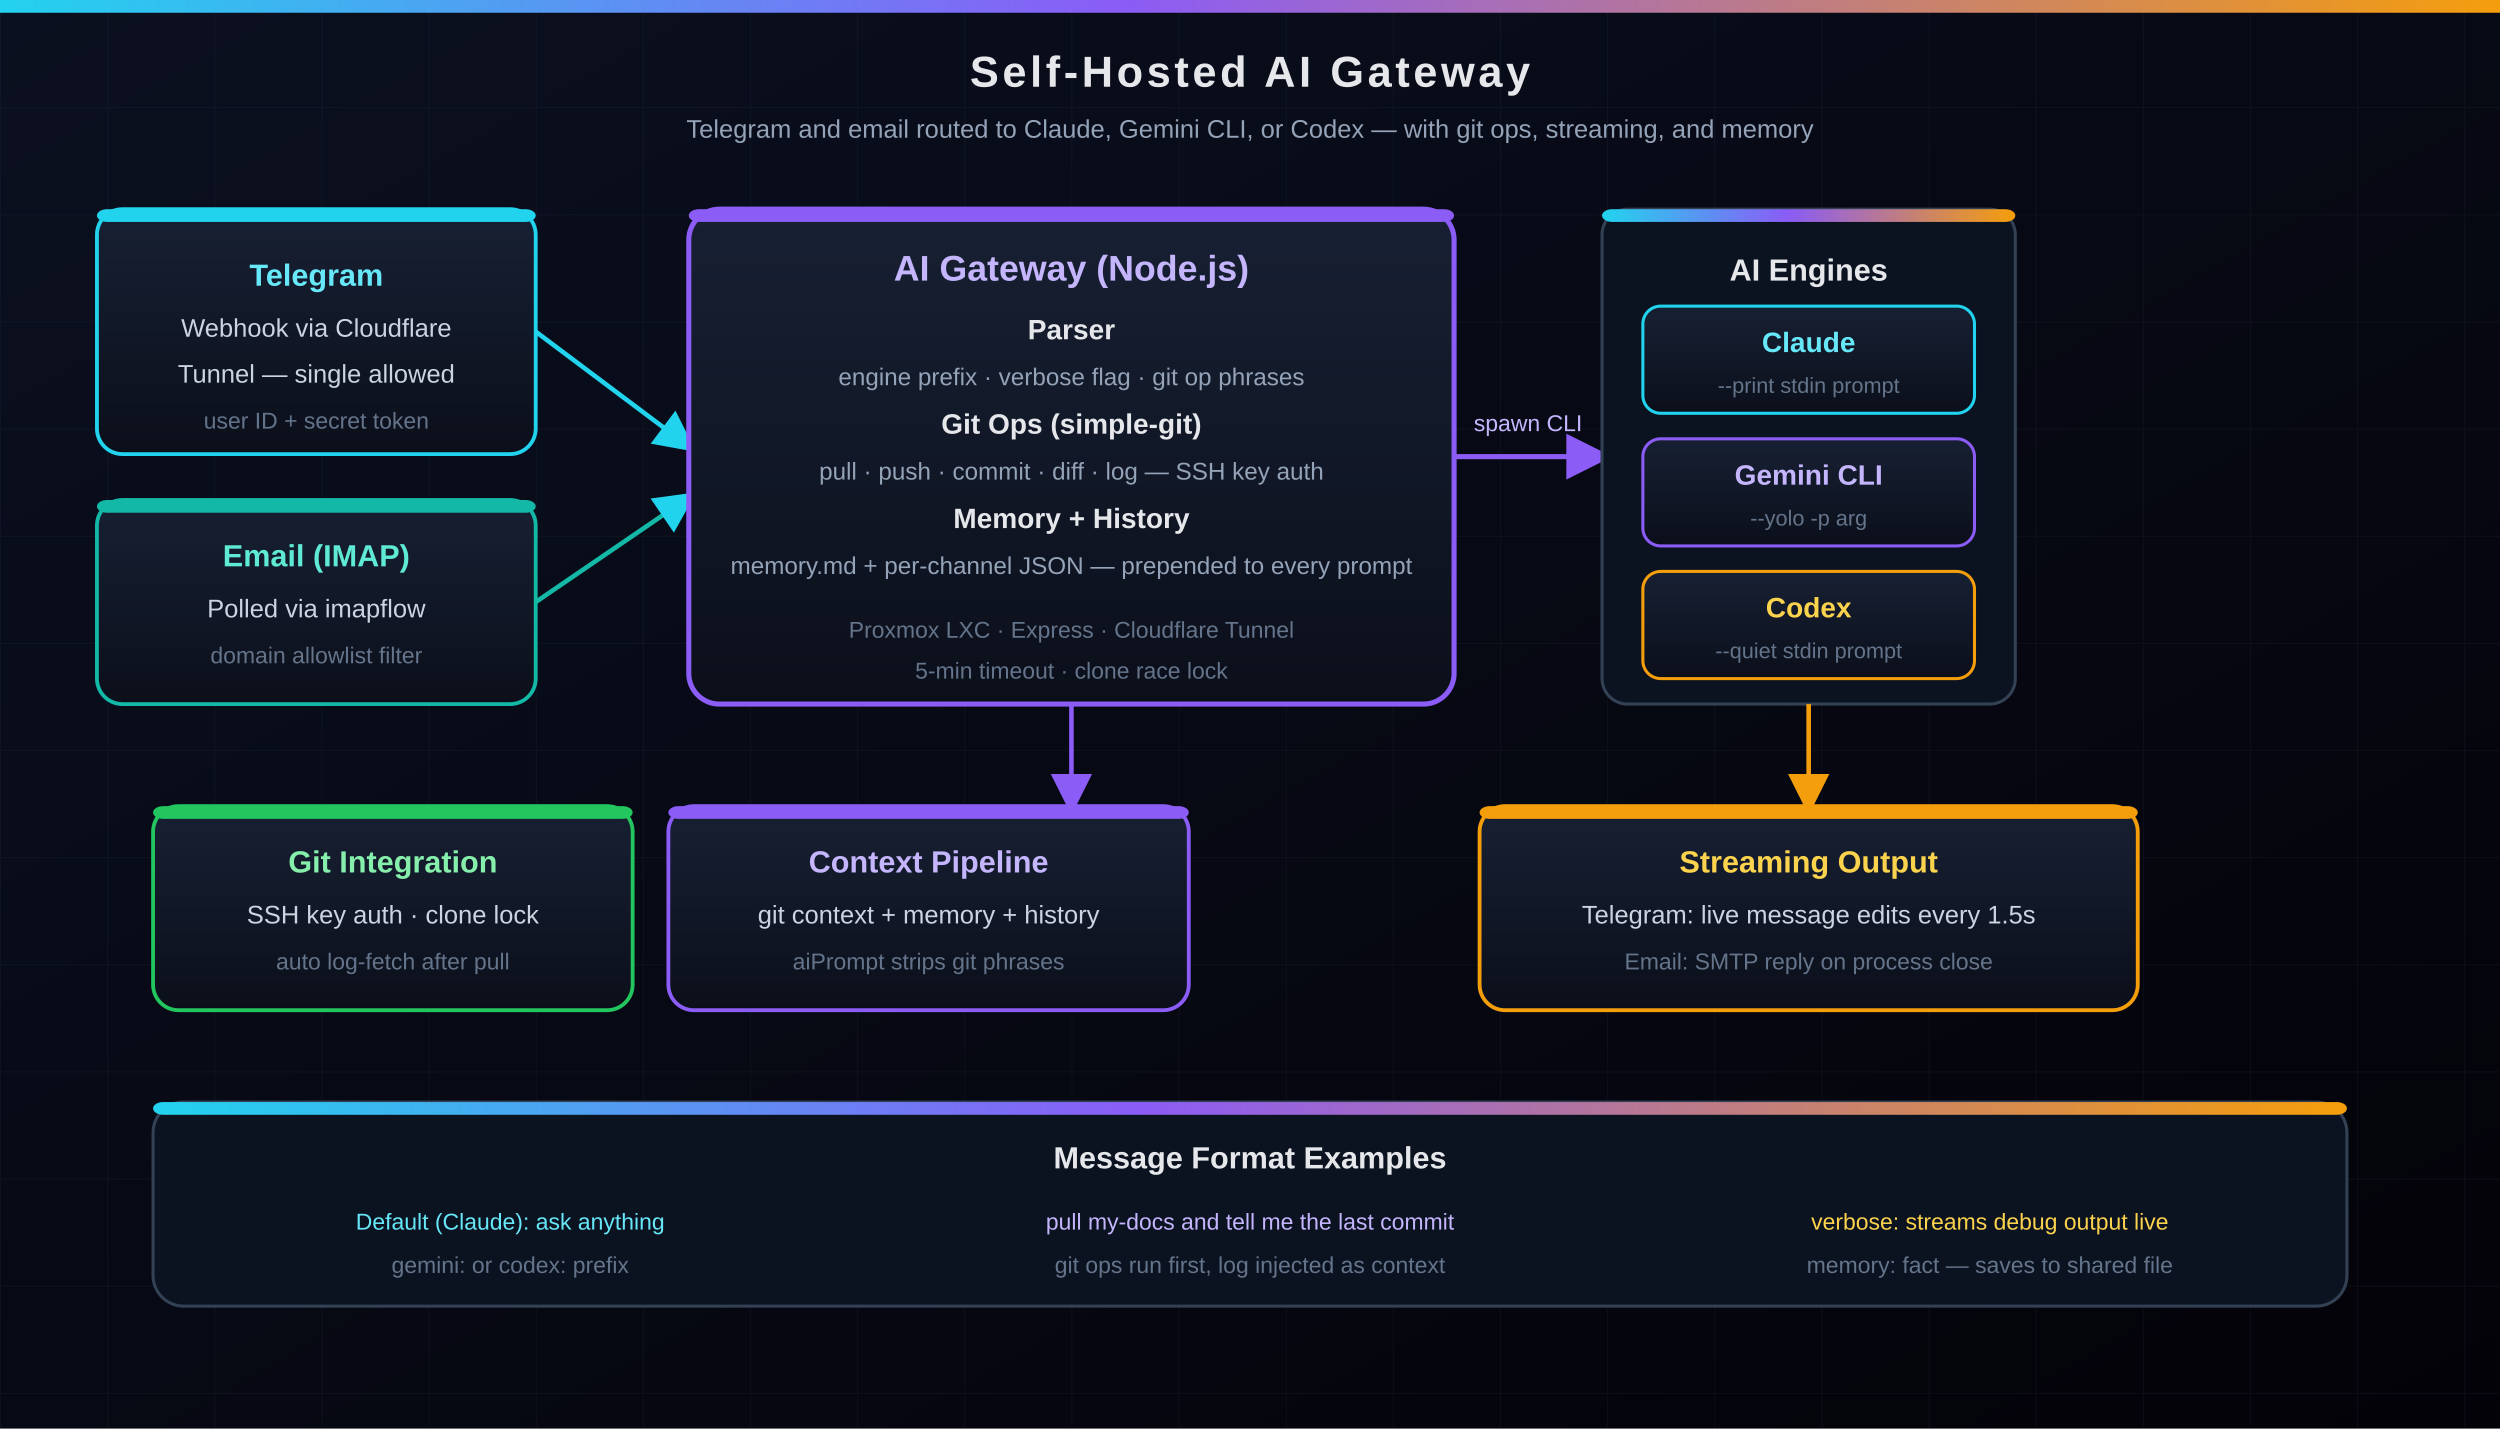
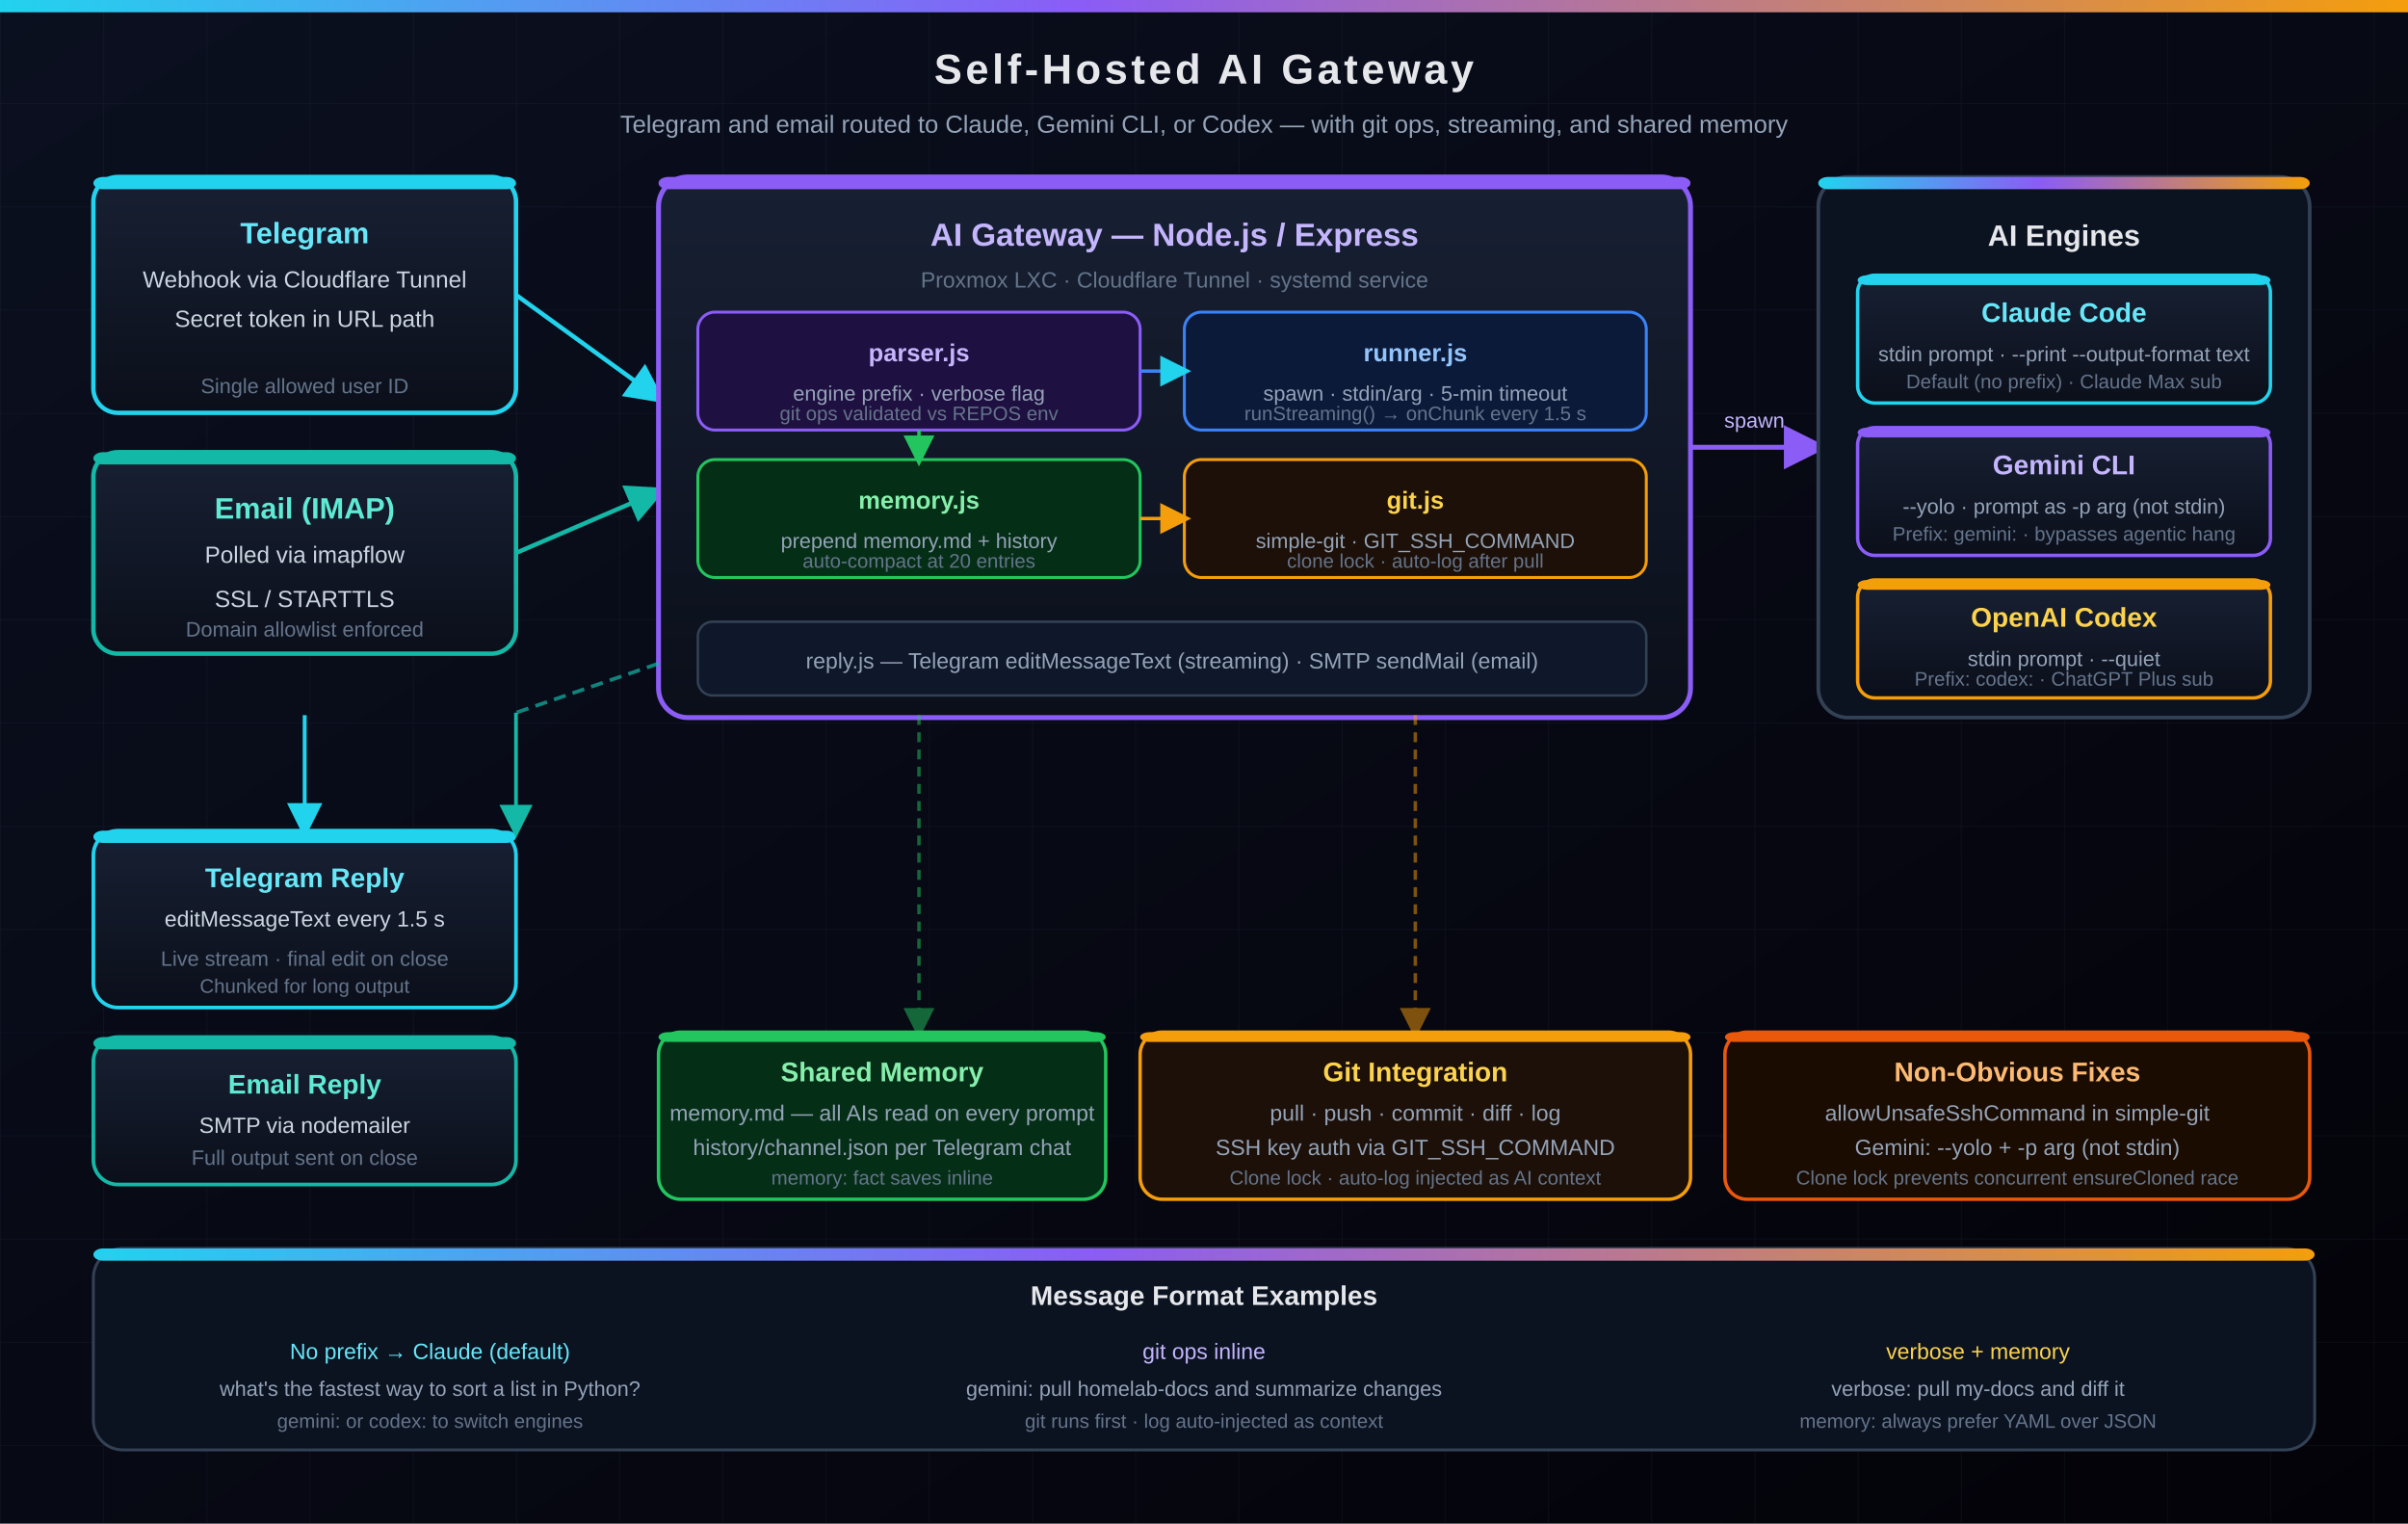
- <svg xmlns="http://www.w3.org/2000/svg" width="980" height="560" viewBox="0 0 980 560" font-family="'Segoe UI', Arial, sans-serif">
+ <svg xmlns="http://www.w3.org/2000/svg" width="980" height="620" viewBox="0 0 980 620" font-family="'Segoe UI', Arial, sans-serif">
  <defs>
-     <linearGradient id="bg" x1="0" y1="0" x2="1" y2="1">
+     <linearGradient id="agbgd" x1="0" y1="0" x2="1" y2="1">
      <stop offset="0%" stop-color="#0b1020" />
      <stop offset="100%" stop-color="#030208" />
    </linearGradient>
-     <linearGradient id="card" x1="0" y1="0" x2="0" y2="1">
+     <linearGradient id="agcardd" x1="0" y1="0" x2="0" y2="1">
      <stop offset="0%" stop-color="#172033" />
      <stop offset="100%" stop-color="#0b0f1a" />
    </linearGradient>
-     <linearGradient id="bar" x1="0" y1="0" x2="1" y2="0">
+     <linearGradient id="agbard" x1="0" y1="0" x2="1" y2="0">
      <stop offset="0%" stop-color="#22d3ee" />
      <stop offset="45%" stop-color="#8b5cf6" />
      <stop offset="100%" stop-color="#f59e0b" />
    </linearGradient>
-     <pattern id="grid" width="42" height="42" patternUnits="userSpaceOnUse">
+     <pattern id="agdgrid" width="42" height="42" patternUnits="userSpaceOnUse">
      <path d="M42 0H0V42" fill="none" stroke="#334155" stroke-width="0.45" opacity="0.24" />
    </pattern>
-     <marker id="arrowCyan" markerWidth="9" markerHeight="9" refX="7" refY="4.5" orient="auto">
+     <marker id="agdArrCyan" markerWidth="9" markerHeight="9" refX="7" refY="4.5" orient="auto">
      <path d="M0,0 L0,9 L9,4.5 Z" fill="#22d3ee" />
    </marker>
-     <marker id="arrowPurple" markerWidth="9" markerHeight="9" refX="7" refY="4.5" orient="auto">
+     <marker id="agdArrPurple" markerWidth="9" markerHeight="9" refX="7" refY="4.5" orient="auto">
      <path d="M0,0 L0,9 L9,4.5 Z" fill="#8b5cf6" />
    </marker>
-     <marker id="arrowAmber" markerWidth="9" markerHeight="9" refX="7" refY="4.5" orient="auto">
+     <marker id="agdArrAmber" markerWidth="9" markerHeight="9" refX="7" refY="4.5" orient="auto">
      <path d="M0,0 L0,9 L9,4.5 Z" fill="#f59e0b" />
    </marker>
-     <marker id="arrowGreen" markerWidth="9" markerHeight="9" refX="7" refY="4.5" orient="auto">
+     <marker id="agdArrGreen" markerWidth="9" markerHeight="9" refX="7" refY="4.5" orient="auto">
      <path d="M0,0 L0,9 L9,4.5 Z" fill="#22c55e" />
    </marker>
+     <marker id="agdArrTeal" markerWidth="9" markerHeight="9" refX="7" refY="4.5" orient="auto">
+       <path d="M0,0 L0,9 L9,4.5 Z" fill="#14b8a6" />
+     </marker>
  </defs>
-   <rect width="980" height="560" fill="url(#bg)" />
-   <rect width="980" height="560" fill="url(#grid)" />
-   <rect x="0" y="0" width="980" height="5" fill="url(#bar)" />
+   <rect width="980" height="620" fill="url(#agbgd)" />
+   <rect width="980" height="620" fill="url(#agdgrid)" />
+   <rect x="0" y="0" width="980" height="5" fill="url(#agbard)" />
  <text x="490" y="34" text-anchor="middle" fill="#e5e7eb" font-size="17" font-weight="700" letter-spacing="1.4">Self-Hosted AI Gateway</text>
-   <text x="490" y="54" text-anchor="middle" fill="#94a3b8" font-size="10">Telegram and email routed to Claude, Gemini CLI, or Codex — with git ops, streaming, and memory</text>
-   <rect x="38" y="82" width="172" height="96" rx="10" fill="url(#card)" stroke="#22d3ee" stroke-width="1.5" />
-   <rect x="38" y="82" width="172" height="5" rx="4" fill="#22d3ee" />
-   <text x="124" y="112" text-anchor="middle" fill="#67e8f9" font-size="12" font-weight="700">Telegram</text>
-   <text x="124" y="132" text-anchor="middle" fill="#cbd5e1" font-size="10">Webhook via Cloudflare</text>
-   <text x="124" y="150" text-anchor="middle" fill="#cbd5e1" font-size="10">Tunnel — single allowed</text>
-   <text x="124" y="168" text-anchor="middle" fill="#64748b" font-size="9">user ID + secret token</text>
-   <rect x="38" y="196" width="172" height="80" rx="10" fill="url(#card)" stroke="#14b8a6" stroke-width="1.5" />
-   <rect x="38" y="196" width="172" height="5" rx="4" fill="#14b8a6" />
-   <text x="124" y="222" text-anchor="middle" fill="#5eead4" font-size="12" font-weight="700">Email (IMAP)</text>
-   <text x="124" y="242" text-anchor="middle" fill="#cbd5e1" font-size="10">Polled via imapflow</text>
-   <text x="124" y="260" text-anchor="middle" fill="#64748b" font-size="9">domain allowlist filter</text>
-   <line x1="210" y1="130" x2="270" y2="175" stroke="#22d3ee" stroke-width="1.8" marker-end="url(#arrowCyan)" />
-   <line x1="210" y1="236" x2="270" y2="195" stroke="#14b8a6" stroke-width="1.8" marker-end="url(#arrowCyan)" />
-   <rect x="270" y="82" width="300" height="194" rx="12" fill="url(#card)" stroke="#8b5cf6" stroke-width="2" />
-   <rect x="270" y="82" width="300" height="5" rx="4" fill="#8b5cf6" />
-   <text x="420" y="110" text-anchor="middle" fill="#c4b5fd" font-size="14" font-weight="700">AI Gateway (Node.js)</text>
-   <text x="420" y="133" text-anchor="middle" fill="#e5e7eb" font-size="11" font-weight="600">Parser</text>
-   <text x="420" y="151" text-anchor="middle" fill="#94a3b8" font-size="9.5">engine prefix · verbose flag · git op phrases</text>
-   <text x="420" y="170" text-anchor="middle" fill="#e5e7eb" font-size="11" font-weight="600">Git Ops (simple-git)</text>
-   <text x="420" y="188" text-anchor="middle" fill="#94a3b8" font-size="9.5">pull · push · commit · diff · log — SSH key auth</text>
-   <text x="420" y="207" text-anchor="middle" fill="#e5e7eb" font-size="11" font-weight="600">Memory + History</text>
-   <text x="420" y="225" text-anchor="middle" fill="#94a3b8" font-size="9.5">memory.md + per-channel JSON — prepended to every prompt</text>
-   <text x="420" y="250" text-anchor="middle" fill="#64748b" font-size="9">Proxmox LXC · Express · Cloudflare Tunnel</text>
-   <text x="420" y="266" text-anchor="middle" fill="#64748b" font-size="9">5-min timeout · clone race lock</text>
-   <line x1="570" y1="179" x2="628" y2="179" stroke="#8b5cf6" stroke-width="2" marker-end="url(#arrowPurple)" />
-   <text x="599" y="169" text-anchor="middle" fill="#c4b5fd" font-size="9">spawn CLI</text>
-   <rect x="628" y="82" width="162" height="194" rx="10" fill="#0b1220" stroke="#334155" stroke-width="1.2" />
-   <rect x="628" y="82" width="162" height="5" rx="4" fill="url(#bar)" />
-   <text x="709" y="110" text-anchor="middle" fill="#e5e7eb" font-size="12" font-weight="700">AI Engines</text>
-   <rect x="644" y="120" width="130" height="42" rx="7" fill="url(#card)" stroke="#22d3ee" stroke-width="1.2" />
-   <text x="709" y="138" text-anchor="middle" fill="#67e8f9" font-size="11" font-weight="600">Claude</text>
-   <text x="709" y="154" text-anchor="middle" fill="#64748b" font-size="8.5">--print stdin prompt</text>
-   <rect x="644" y="172" width="130" height="42" rx="7" fill="url(#card)" stroke="#8b5cf6" stroke-width="1.2" />
-   <text x="709" y="190" text-anchor="middle" fill="#c4b5fd" font-size="11" font-weight="600">Gemini CLI</text>
-   <text x="709" y="206" text-anchor="middle" fill="#64748b" font-size="8.5">--yolo -p arg</text>
-   <rect x="644" y="224" width="130" height="42" rx="7" fill="url(#card)" stroke="#f59e0b" stroke-width="1.2" />
-   <text x="709" y="242" text-anchor="middle" fill="#fcd34d" font-size="11" font-weight="600">Codex</text>
-   <text x="709" y="258" text-anchor="middle" fill="#64748b" font-size="8.5">--quiet stdin prompt</text>
-   <line x1="709" y1="276" x2="709" y2="316" stroke="#f59e0b" stroke-width="1.8" marker-end="url(#arrowAmber)" />
-   <rect x="580" y="316" width="258" height="80" rx="10" fill="url(#card)" stroke="#f59e0b" stroke-width="1.5" />
-   <rect x="580" y="316" width="258" height="5" rx="4" fill="#f59e0b" />
-   <text x="709" y="342" text-anchor="middle" fill="#fcd34d" font-size="12" font-weight="700">Streaming Output</text>
-   <text x="709" y="362" text-anchor="middle" fill="#cbd5e1" font-size="10">Telegram: live message edits every 1.5s</text>
-   <text x="709" y="380" text-anchor="middle" fill="#64748b" font-size="9">Email: SMTP reply on process close</text>
-   <line x1="420" y1="276" x2="420" y2="316" stroke="#8b5cf6" stroke-width="1.8" marker-end="url(#arrowPurple)" />
-   <rect x="60" y="316" width="188" height="80" rx="10" fill="url(#card)" stroke="#22c55e" stroke-width="1.5" />
-   <rect x="60" y="316" width="188" height="5" rx="4" fill="#22c55e" />
-   <text x="154" y="342" text-anchor="middle" fill="#86efac" font-size="12" font-weight="700">Git Integration</text>
-   <text x="154" y="362" text-anchor="middle" fill="#cbd5e1" font-size="10">SSH key auth · clone lock</text>
-   <text x="154" y="380" text-anchor="middle" fill="#64748b" font-size="9">auto log-fetch after pull</text>
-   <rect x="262" y="316" width="204" height="80" rx="10" fill="url(#card)" stroke="#8b5cf6" stroke-width="1.5" />
-   <rect x="262" y="316" width="204" height="5" rx="4" fill="#8b5cf6" />
-   <text x="364" y="342" text-anchor="middle" fill="#c4b5fd" font-size="12" font-weight="700">Context Pipeline</text>
-   <text x="364" y="362" text-anchor="middle" fill="#cbd5e1" font-size="10">git context + memory + history</text>
-   <text x="364" y="380" text-anchor="middle" fill="#64748b" font-size="9">aiPrompt strips git phrases</text>
-   <rect x="60" y="432" width="860" height="80" rx="12" fill="#0b1220" stroke="#334155" stroke-width="1.2" />
-   <rect x="60" y="432" width="860" height="5" rx="4" fill="url(#bar)" />
-   <text x="490" y="458" text-anchor="middle" fill="#e5e7eb" font-size="12" font-weight="700">Message Format Examples</text>
-   <text x="200" y="482" text-anchor="middle" fill="#67e8f9" font-size="9">Default (Claude): ask anything</text>
-   <text x="200" y="499" text-anchor="middle" fill="#64748b" font-size="9">gemini: or codex: prefix</text>
-   <text x="490" y="482" text-anchor="middle" fill="#c4b5fd" font-size="9">pull my-docs and tell me the last commit</text>
-   <text x="490" y="499" text-anchor="middle" fill="#64748b" font-size="9">git ops run first, log injected as context</text>
-   <text x="780" y="482" text-anchor="middle" fill="#fcd34d" font-size="9">verbose: streams debug output live</text>
-   <text x="780" y="499" text-anchor="middle" fill="#64748b" font-size="9">memory: fact — saves to shared file</text>
+   <text x="490" y="54" text-anchor="middle" fill="#94a3b8" font-size="10">Telegram and email routed to Claude, Gemini CLI, or Codex — with git ops, streaming, and shared memory</text>
+   <rect x="38" y="72" width="172" height="96" rx="10" fill="url(#agcardd)" stroke="#22d3ee" stroke-width="1.8" />
+   <rect x="38" y="72" width="172" height="5" rx="4" fill="#22d3ee" />
+   <text x="124" y="99" text-anchor="middle" fill="#67e8f9" font-size="12" font-weight="700">Telegram</text>
+   <text x="124" y="117" text-anchor="middle" fill="#cbd5e1" font-size="9.5">Webhook via Cloudflare Tunnel</text>
+   <text x="124" y="133" text-anchor="middle" fill="#cbd5e1" font-size="9.5">Secret token in URL path</text>
+   <text x="124" y="160" text-anchor="middle" fill="#64748b" font-size="8.5">Single allowed user ID</text>
+   <rect x="38" y="184" width="172" height="82" rx="10" fill="url(#agcardd)" stroke="#14b8a6" stroke-width="1.8" />
+   <rect x="38" y="184" width="172" height="5" rx="4" fill="#14b8a6" />
+   <text x="124" y="211" text-anchor="middle" fill="#5eead4" font-size="12" font-weight="700">Email (IMAP)</text>
+   <text x="124" y="229" text-anchor="middle" fill="#cbd5e1" font-size="9.5">Polled via imapflow</text>
+   <text x="124" y="247" text-anchor="middle" fill="#cbd5e1" font-size="9.5">SSL / STARTTLS</text>
+   <text x="124" y="259" text-anchor="middle" fill="#64748b" font-size="8.5">Domain allowlist enforced</text>
+   <line x1="210" y1="120" x2="268" y2="162" stroke="#22d3ee" stroke-width="1.8" marker-end="url(#agdArrCyan)" />
+   <line x1="210" y1="225" x2="268" y2="200" stroke="#14b8a6" stroke-width="1.8" marker-end="url(#agdArrTeal)" />
+   <rect x="268" y="72" width="420" height="220" rx="12" fill="url(#agcardd)" stroke="#8b5cf6" stroke-width="2" />
+   <rect x="268" y="72" width="420" height="5" rx="4" fill="#8b5cf6" />
+   <text x="478" y="100" text-anchor="middle" fill="#c4b5fd" font-size="13" font-weight="700">AI Gateway — Node.js / Express</text>
+   <text x="478" y="117" text-anchor="middle" fill="#64748b" font-size="9">Proxmox LXC · Cloudflare Tunnel · systemd service</text>
+   <rect x="284" y="127" width="180" height="48" rx="7" fill="#1e1040" stroke="#8b5cf6" stroke-width="1.2" />
+   <text x="374" y="147" text-anchor="middle" fill="#c4b5fd" font-size="10" font-weight="700">parser.js</text>
+   <text x="374" y="163" text-anchor="middle" fill="#94a3b8" font-size="8.5">engine prefix · verbose flag</text>
+   <text x="374" y="171" text-anchor="middle" fill="#64748b" font-size="8">git ops validated vs REPOS env</text>
+   <rect x="284" y="187" width="180" height="48" rx="7" fill="#052e16" stroke="#22c55e" stroke-width="1.2" />
+   <text x="374" y="207" text-anchor="middle" fill="#86efac" font-size="10" font-weight="700">memory.js</text>
+   <text x="374" y="223" text-anchor="middle" fill="#94a3b8" font-size="8.5">prepend memory.md + history</text>
+   <text x="374" y="231" text-anchor="middle" fill="#64748b" font-size="8">auto-compact at 20 entries</text>
+   <rect x="482" y="127" width="188" height="48" rx="7" fill="#0c1a3a" stroke="#3b82f6" stroke-width="1.2" />
+   <text x="576" y="147" text-anchor="middle" fill="#93c5fd" font-size="10" font-weight="700">runner.js</text>
+   <text x="576" y="163" text-anchor="middle" fill="#94a3b8" font-size="8.5">spawn · stdin/arg · 5-min timeout</text>
+   <text x="576" y="171" text-anchor="middle" fill="#64748b" font-size="8">runStreaming() → onChunk every 1.5 s</text>
+   <rect x="482" y="187" width="188" height="48" rx="7" fill="#1c1008" stroke="#f59e0b" stroke-width="1.2" />
+   <text x="576" y="207" text-anchor="middle" fill="#fcd34d" font-size="10" font-weight="700">git.js</text>
+   <text x="576" y="223" text-anchor="middle" fill="#94a3b8" font-size="8.5">simple-git · GIT_SSH_COMMAND</text>
+   <text x="576" y="231" text-anchor="middle" fill="#64748b" font-size="8">clone lock · auto-log after pull</text>
+   <line x1="374" y1="175" x2="374" y2="187" stroke="#22c55e" stroke-width="1.4" marker-end="url(#agdArrGreen)" />
+   <line x1="464" y1="151" x2="482" y2="151" stroke="#3b82f6" stroke-width="1.4" marker-end="url(#agdArrCyan)" />
+   <line x1="464" y1="211" x2="482" y2="211" stroke="#f59e0b" stroke-width="1.4" marker-end="url(#agdArrAmber)" />
+   <rect x="284" y="253" width="386" height="30" rx="6" fill="#0f172a" stroke="#334155" stroke-width="1" />
+   <text x="477" y="272" text-anchor="middle" fill="#94a3b8" font-size="9">reply.js — Telegram editMessageText (streaming) · SMTP sendMail (email)</text>
+   <line x1="688" y1="182" x2="740" y2="182" stroke="#8b5cf6" stroke-width="2" marker-end="url(#agdArrPurple)" />
+   <text x="714" y="174" text-anchor="middle" fill="#c4b5fd" font-size="8.5">spawn</text>
+   <rect x="740" y="72" width="200" height="220" rx="12" fill="#0b1220" stroke="#334155" stroke-width="1.5" />
+   <rect x="740" y="72" width="200" height="5" rx="4" fill="url(#agbard)" />
+   <text x="840" y="100" text-anchor="middle" fill="#e5e7eb" font-size="12" font-weight="700">AI Engines</text>
+   <rect x="756" y="112" width="168" height="52" rx="7" fill="url(#agcardd)" stroke="#22d3ee" stroke-width="1.4" />
+   <rect x="756" y="112" width="168" height="4" rx="4" fill="#22d3ee" />
+   <text x="840" y="131" text-anchor="middle" fill="#67e8f9" font-size="11" font-weight="700">Claude Code</text>
+   <text x="840" y="147" text-anchor="middle" fill="#94a3b8" font-size="8.5">stdin prompt · --print --output-format text</text>
+   <text x="840" y="158" text-anchor="middle" fill="#64748b" font-size="8">Default (no prefix) · Claude Max sub</text>
+   <rect x="756" y="174" width="168" height="52" rx="7" fill="url(#agcardd)" stroke="#8b5cf6" stroke-width="1.4" />
+   <rect x="756" y="174" width="168" height="4" rx="4" fill="#8b5cf6" />
+   <text x="840" y="193" text-anchor="middle" fill="#c4b5fd" font-size="11" font-weight="700">Gemini CLI</text>
+   <text x="840" y="209" text-anchor="middle" fill="#94a3b8" font-size="8.5">--yolo · prompt as -p arg (not stdin)</text>
+   <text x="840" y="220" text-anchor="middle" fill="#64748b" font-size="8">Prefix: gemini: · bypasses agentic hang</text>
+   <rect x="756" y="236" width="168" height="48" rx="7" fill="url(#agcardd)" stroke="#f59e0b" stroke-width="1.4" />
+   <rect x="756" y="236" width="168" height="4" rx="4" fill="#f59e0b" />
+   <text x="840" y="255" text-anchor="middle" fill="#fcd34d" font-size="11" font-weight="700">OpenAI Codex</text>
+   <text x="840" y="271" text-anchor="middle" fill="#94a3b8" font-size="8.5">stdin prompt · --quiet</text>
+   <text x="840" y="279" text-anchor="middle" fill="#64748b" font-size="8">Prefix: codex: · ChatGPT Plus sub</text>
+   <line x1="124" y1="291" x2="124" y2="338" stroke="#22d3ee" stroke-width="1.6" marker-end="url(#agdArrCyan)" />
+   <rect x="38" y="338" width="172" height="72" rx="10" fill="url(#agcardd)" stroke="#22d3ee" stroke-width="1.5" />
+   <rect x="38" y="338" width="172" height="5" rx="4" fill="#22d3ee" />
+   <text x="124" y="361" text-anchor="middle" fill="#67e8f9" font-size="11" font-weight="700">Telegram Reply</text>
+   <text x="124" y="377" text-anchor="middle" fill="#cbd5e1" font-size="9">editMessageText every 1.5 s</text>
+   <text x="124" y="393" text-anchor="middle" fill="#64748b" font-size="8.5">Live stream · final edit on close</text>
+   <text x="124" y="404" text-anchor="middle" fill="#64748b" font-size="8">Chunked for long output</text>
+   <line x1="268" y1="270" x2="210" y2="290" stroke="#14b8a6" stroke-width="1.5" stroke-dasharray="5,3" opacity="0.7" />
+   <line x1="210" y1="290" x2="210" y2="338" stroke="#14b8a6" stroke-width="1.5" marker-end="url(#agdArrTeal)" />
+   <rect x="38" y="422" width="172" height="60" rx="10" fill="url(#agcardd)" stroke="#14b8a6" stroke-width="1.5" />
+   <rect x="38" y="422" width="172" height="5" rx="4" fill="#14b8a6" />
+   <text x="124" y="445" text-anchor="middle" fill="#5eead4" font-size="11" font-weight="700">Email Reply</text>
+   <text x="124" y="461" text-anchor="middle" fill="#cbd5e1" font-size="9">SMTP via nodemailer</text>
+   <text x="124" y="474" text-anchor="middle" fill="#64748b" font-size="8.5">Full output sent on close</text>
+   <line x1="374" y1="291" x2="374" y2="420" stroke="#22c55e" stroke-width="1.4" stroke-dasharray="4,3" opacity="0.5" marker-end="url(#agdArrGreen)" />
+   <line x1="576" y1="291" x2="576" y2="420" stroke="#f59e0b" stroke-width="1.4" stroke-dasharray="4,3" opacity="0.5" marker-end="url(#agdArrAmber)" />
+   <rect x="268" y="420" width="182" height="68" rx="9" fill="#052e16" stroke="#22c55e" stroke-width="1.4" />
+   <rect x="268" y="420" width="182" height="4" rx="4" fill="#22c55e" />
+   <text x="359" y="440" text-anchor="middle" fill="#86efac" font-size="11" font-weight="700">Shared Memory</text>
+   <text x="359" y="456" text-anchor="middle" fill="#94a3b8" font-size="9">memory.md — all AIs read on every prompt</text>
+   <text x="359" y="470" text-anchor="middle" fill="#94a3b8" font-size="9">history/channel.json per Telegram chat</text>
+   <text x="359" y="482" text-anchor="middle" fill="#64748b" font-size="8">memory: fact saves inline</text>
+   <rect x="464" y="420" width="224" height="68" rx="9" fill="#1c1008" stroke="#f59e0b" stroke-width="1.4" />
+   <rect x="464" y="420" width="224" height="4" rx="4" fill="#f59e0b" />
+   <text x="576" y="440" text-anchor="middle" fill="#fcd34d" font-size="11" font-weight="700">Git Integration</text>
+   <text x="576" y="456" text-anchor="middle" fill="#94a3b8" font-size="9">pull · push · commit · diff · log</text>
+   <text x="576" y="470" text-anchor="middle" fill="#94a3b8" font-size="9">SSH key auth via GIT_SSH_COMMAND</text>
+   <text x="576" y="482" text-anchor="middle" fill="#64748b" font-size="8">Clone lock · auto-log injected as AI context</text>
+   <rect x="702" y="420" width="238" height="68" rx="9" fill="#1a0c00" stroke="#ea580c" stroke-width="1.4" />
+   <rect x="702" y="420" width="238" height="4" rx="4" fill="#ea580c" />
+   <text x="821" y="440" text-anchor="middle" fill="#fdba74" font-size="11" font-weight="700">Non-Obvious Fixes</text>
+   <text x="821" y="456" text-anchor="middle" fill="#94a3b8" font-size="9">allowUnsafeSshCommand in simple-git</text>
+   <text x="821" y="470" text-anchor="middle" fill="#94a3b8" font-size="9">Gemini: --yolo + -p arg (not stdin)</text>
+   <text x="821" y="482" text-anchor="middle" fill="#64748b" font-size="8">Clone lock prevents concurrent ensureCloned race</text>
+   <rect x="38" y="508" width="904" height="82" rx="12" fill="#0b1220" stroke="#334155" stroke-width="1.2" />
+   <rect x="38" y="508" width="904" height="5" rx="4" fill="url(#agbard)" />
+   <text x="490" y="531" text-anchor="middle" fill="#e5e7eb" font-size="11" font-weight="700">Message Format Examples</text>
+   <text x="175" y="553" text-anchor="middle" fill="#67e8f9" font-size="9">No prefix → Claude (default)</text>
+   <text x="175" y="568" text-anchor="middle" fill="#94a3b8" font-size="8.5">what's the fastest way to sort a list in Python?</text>
+   <text x="175" y="581" text-anchor="middle" fill="#64748b" font-size="8">gemini: or codex: to switch engines</text>
+   <text x="490" y="553" text-anchor="middle" fill="#c4b5fd" font-size="9">git ops inline</text>
+   <text x="490" y="568" text-anchor="middle" fill="#94a3b8" font-size="8.5">gemini: pull homelab-docs and summarize changes</text>
+   <text x="490" y="581" text-anchor="middle" fill="#64748b" font-size="8">git runs first · log auto-injected as context</text>
+   <text x="805" y="553" text-anchor="middle" fill="#fcd34d" font-size="9">verbose + memory</text>
+   <text x="805" y="568" text-anchor="middle" fill="#94a3b8" font-size="8.5">verbose: pull my-docs and diff it</text>
+   <text x="805" y="581" text-anchor="middle" fill="#64748b" font-size="8">memory: always prefer YAML over JSON</text>
</svg>
